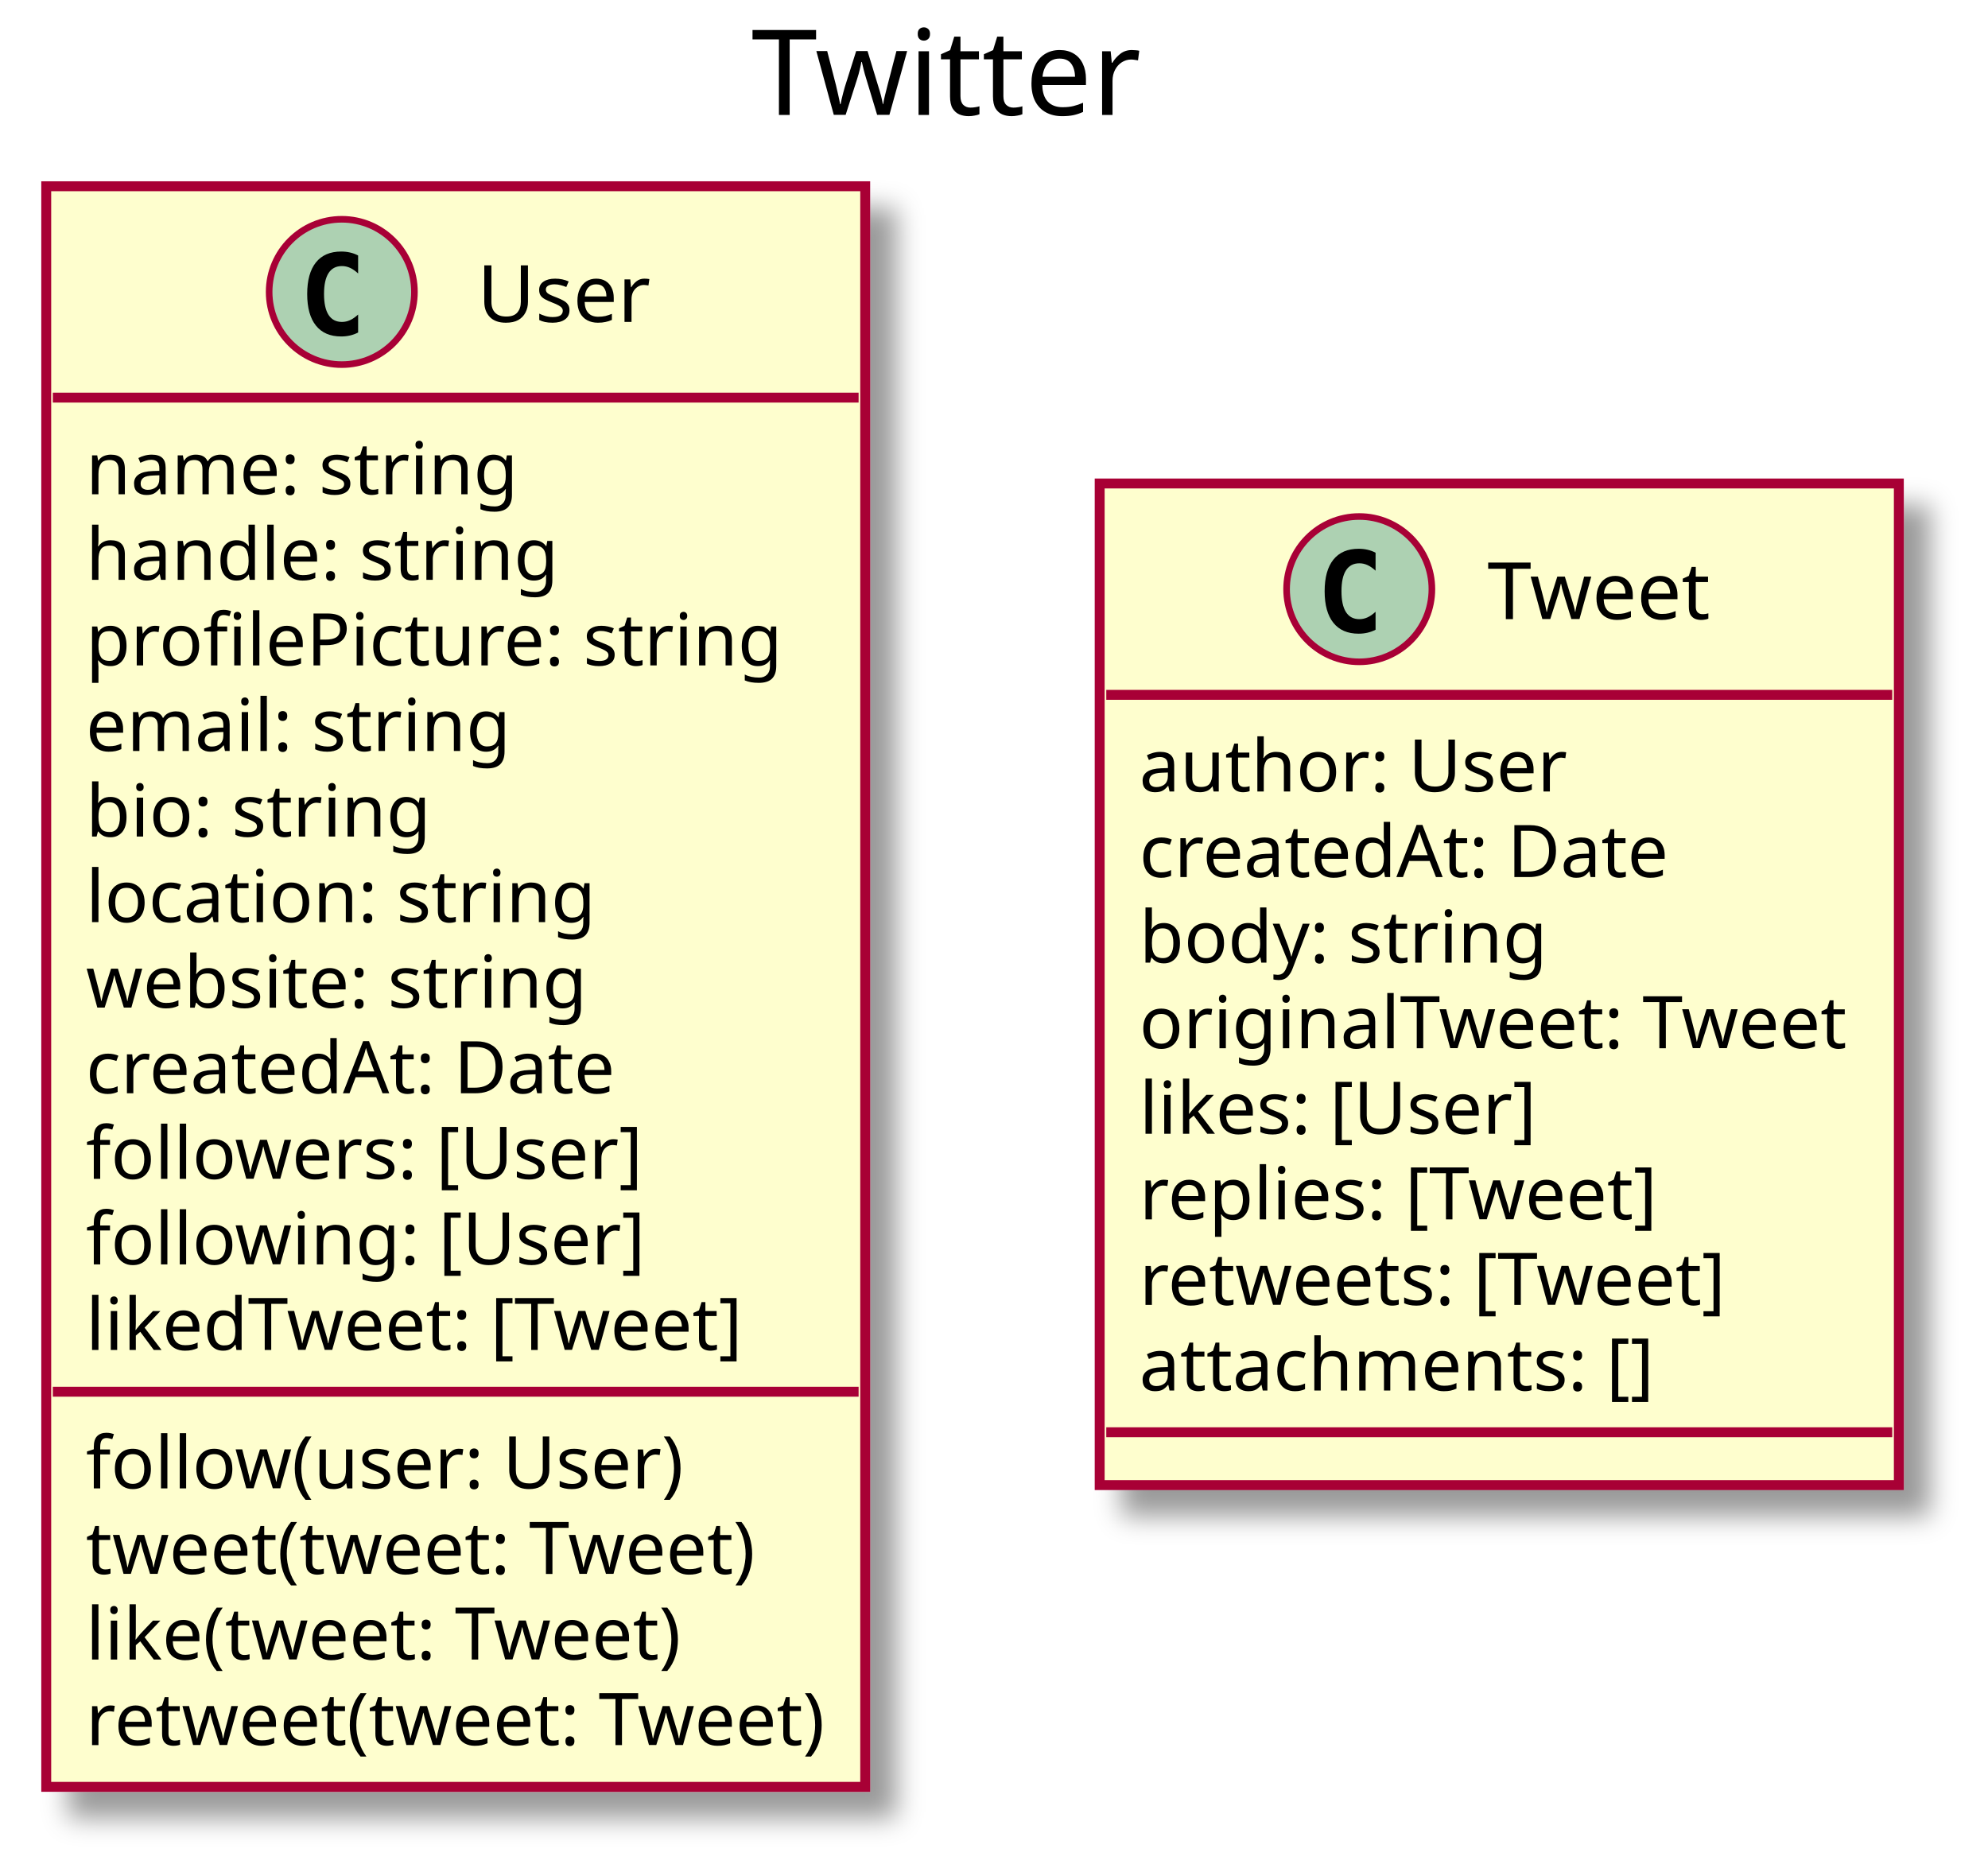
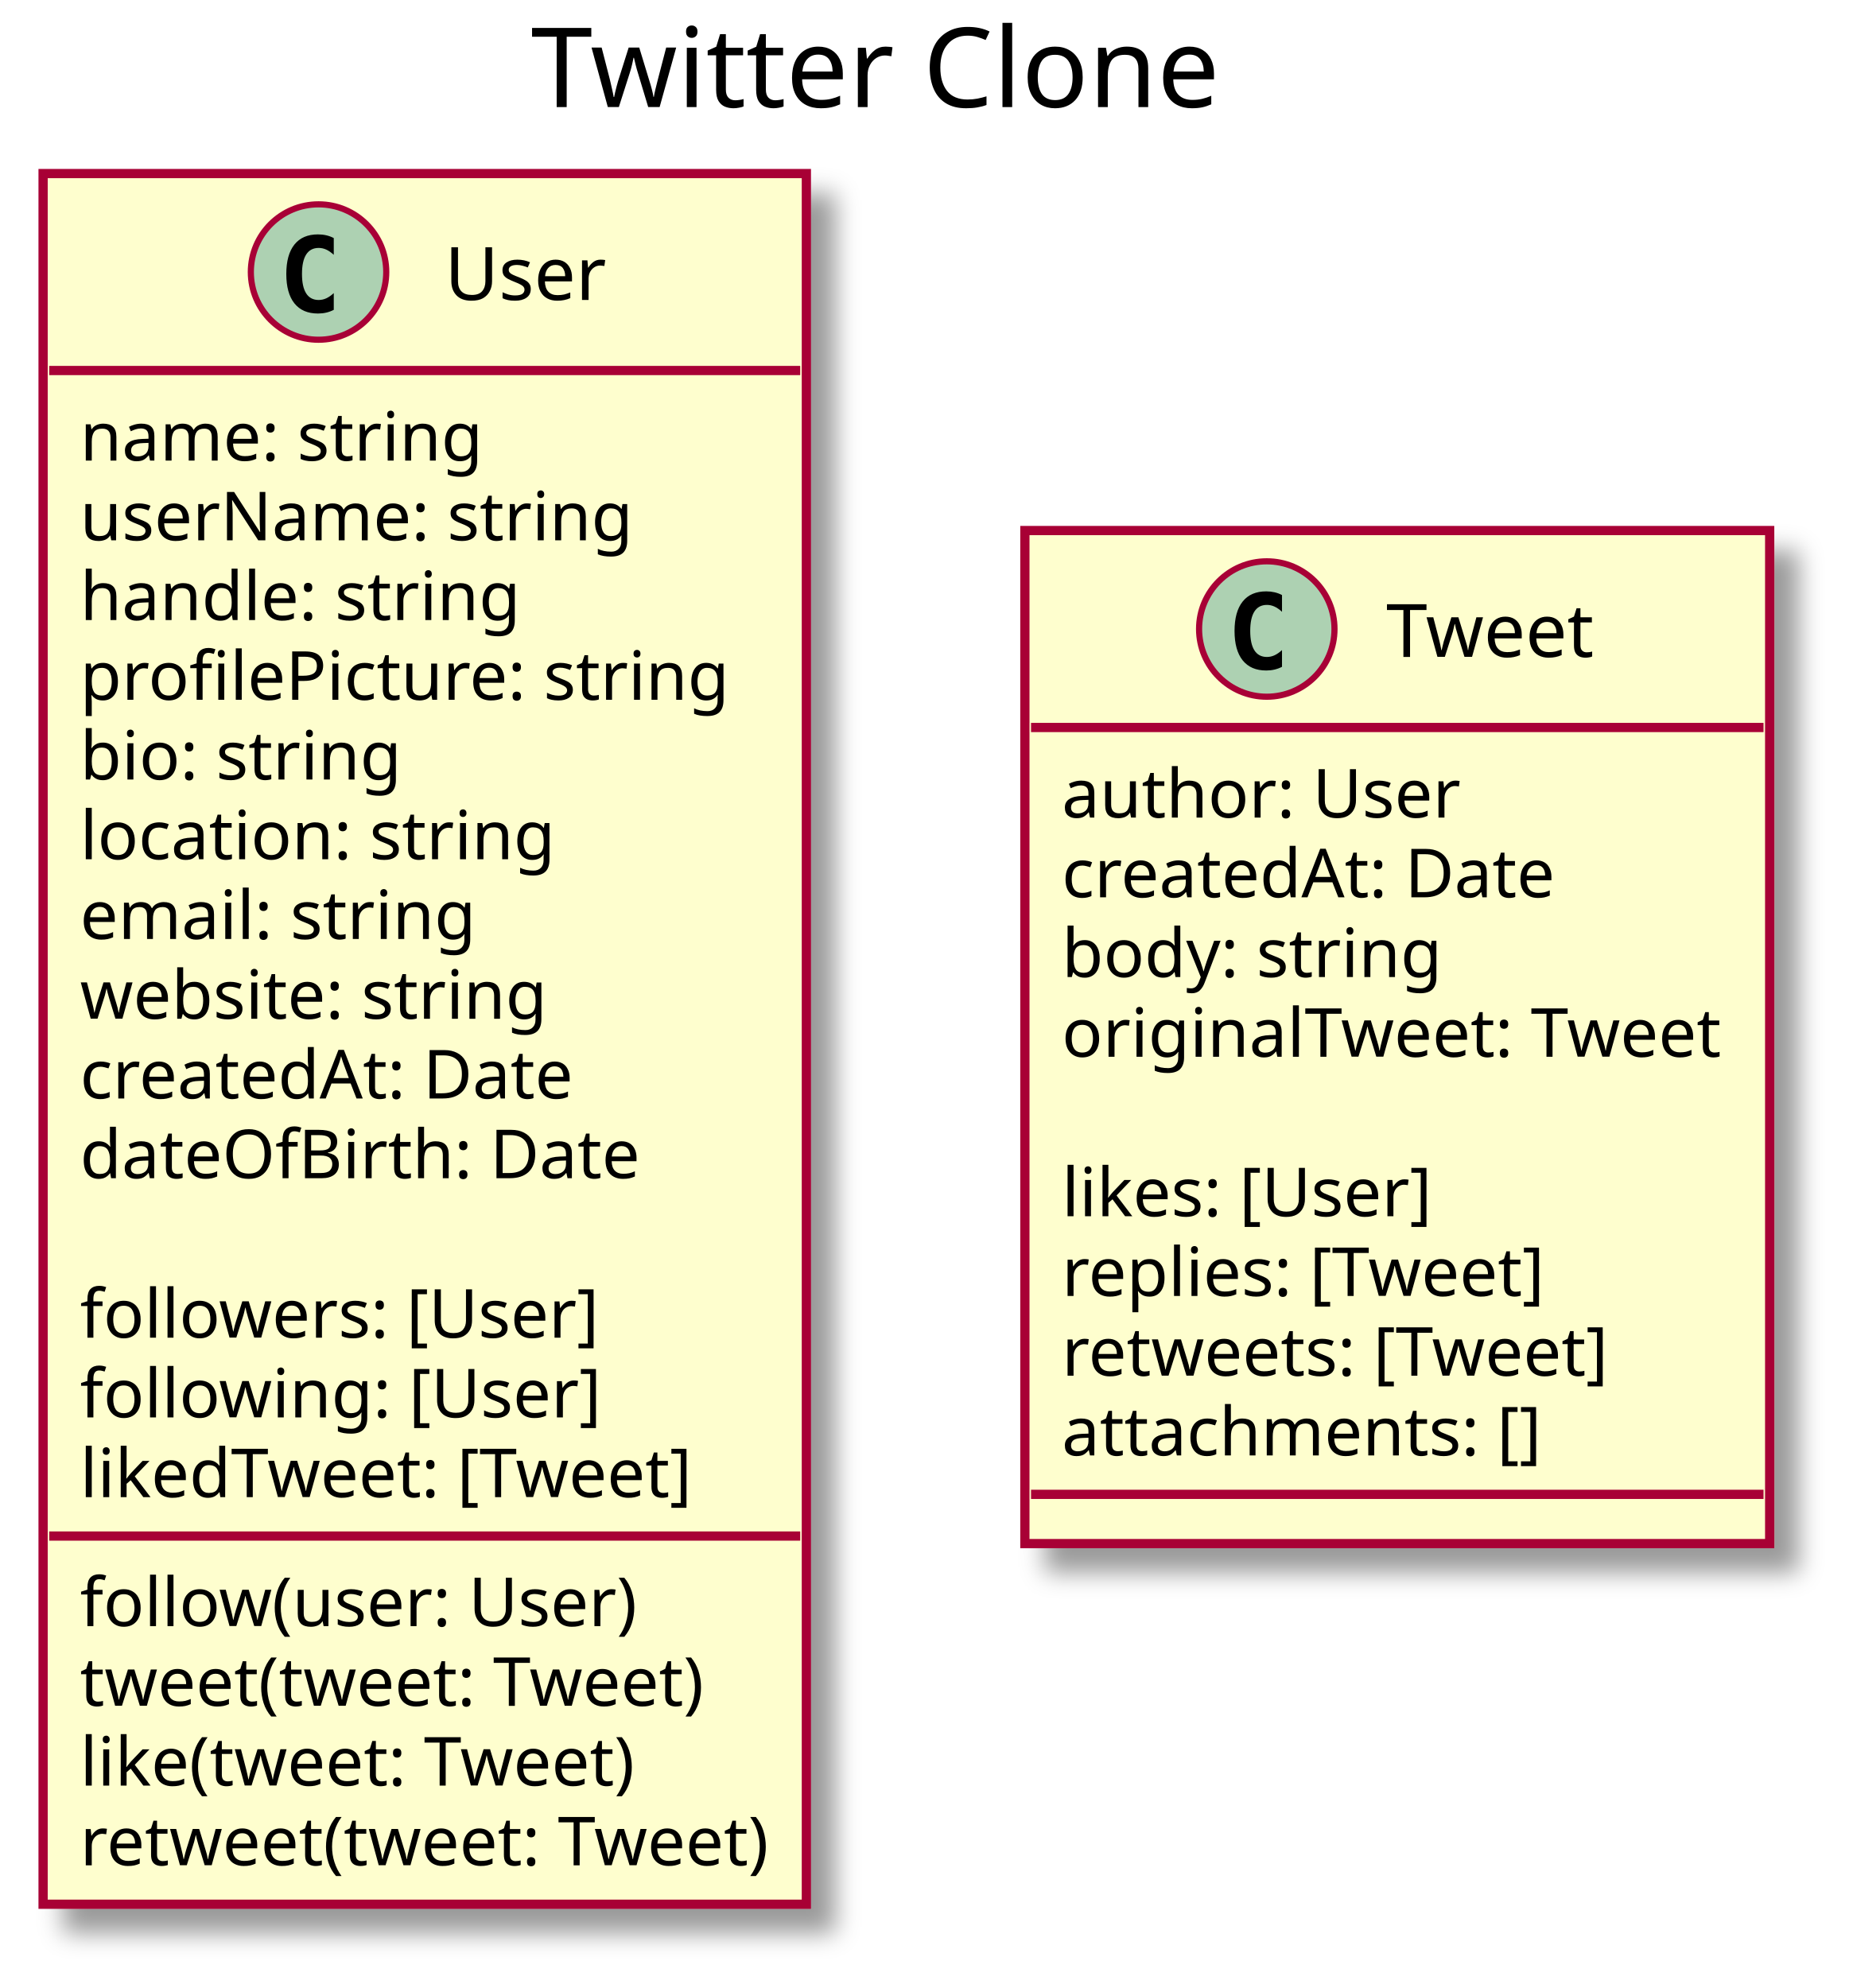
- <svg xmlns="http://www.w3.org/2000/svg" contentScriptType="application/ecmascript" contentStyleType="text/css" height="284px" preserveAspectRatio="none" style="width:301px;height:284px;background:#FFFFFF;" version="1.1" viewBox="0 0 301 284" width="301px" zoomAndPan="magnify">
+ <svg xmlns="http://www.w3.org/2000/svg" contentScriptType="application/ecmascript" contentStyleType="text/css" height="323px" preserveAspectRatio="none" style="width:301px;height:323px;background:#FFFFFF;" version="1.1" viewBox="0 0 301 323" width="301px" zoomAndPan="magnify">
  <defs>
-     <filter height="300%" id="f5yykhy390phc" width="300%" x="-1" y="-1">
+     <filter height="300%" id="f1qsf8amigv1x4" width="300%" x="-1" y="-1">
      <feGaussianBlur result="blurOut" stdDeviation="2.0" />
      <feColorMatrix in="blurOut" result="blurOut2" type="matrix" values="0 0 0 0 0 0 0 0 0 0 0 0 0 0 0 0 0 0 .4 0" />
      <feOffset dx="4.0" dy="4.0" in="blurOut2" result="blurOut3" />
      <feBlend in="SourceGraphic" in2="blurOut3" mode="normal" />
    </filter>
  </defs>
  <g>
-     <text fill="#000000" font-family="sans-serif" font-size="18" lengthAdjust="spacing" textLength="61" x="113.75" y="17.402">Twitter</text>
-     <rect codeLine="4" fill="#FEFECE" filter="url(#f5yykhy390phc)" height="242.326" id="User" style="stroke:#A80036;stroke-width:1.5;" width="124" x="7" y="28.199" />
+     <text fill="#000000" font-family="sans-serif" font-size="18" lengthAdjust="spacing" textLength="116" x="86.25" y="17.402">Twitter Clone</text>
+     <rect codeLine="4" fill="#FEFECE" filter="url(#f1qsf8amigv1x4)" height="281.191" id="User" style="stroke:#A80036;stroke-width:1.5;" width="124" x="7" y="28.199" />
    <ellipse cx="51.75" cy="44.199" fill="#ADD1B2" rx="11" ry="11" style="stroke:#A80036;stroke-width:1.0;" />
    <path d="M54.223,50.342 Q53.642,50.641 53.003,50.791 Q52.364,50.94 51.658,50.94 Q49.151,50.94 47.831,49.288 Q46.512,47.636 46.512,44.515 Q46.512,41.386 47.831,39.734 Q49.151,38.082 51.658,38.082 Q52.364,38.082 53.011,38.231 Q53.659,38.381 54.223,38.68 L54.223,41.402 Q53.592,40.821 52.999,40.551 Q52.405,40.282 51.774,40.282 Q50.43,40.282 49.745,41.348 Q49.06,42.415 49.06,44.515 Q49.06,46.607 49.745,47.674 Q50.43,48.74 51.774,48.74 Q52.405,48.74 52.999,48.471 Q53.592,48.201 54.223,47.62 Z " fill="#000000" />
    <text fill="#000000" font-family="sans-serif" font-size="12" lengthAdjust="spacing" textLength="26" x="72.25" y="48.734">User</text>
    <line style="stroke:#A80036;stroke-width:1.5;" x1="8" x2="130" y1="60.199" y2="60.199" />
    <text fill="#000000" font-family="sans-serif" font-size="11" lengthAdjust="spacing" textLength="67" x="13" y="74.834">name: string</text>
-     <text fill="#000000" font-family="sans-serif" font-size="11" lengthAdjust="spacing" textLength="74" x="13" y="87.789">handle: string</text>
-     <text fill="#000000" font-family="sans-serif" font-size="11" lengthAdjust="spacing" textLength="110" x="13" y="100.744">profilePicture: string</text>
-     <text fill="#000000" font-family="sans-serif" font-size="11" lengthAdjust="spacing" textLength="66" x="13" y="113.699">email: string</text>
+     <text fill="#000000" font-family="sans-serif" font-size="11" lengthAdjust="spacing" textLength="92" x="13" y="87.789">userName: string</text>
+     <text fill="#000000" font-family="sans-serif" font-size="11" lengthAdjust="spacing" textLength="74" x="13" y="100.744">handle: string</text>
+     <text fill="#000000" font-family="sans-serif" font-size="11" lengthAdjust="spacing" textLength="110" x="13" y="113.699">profilePicture: string</text>
    <text fill="#000000" font-family="sans-serif" font-size="11" lengthAdjust="spacing" textLength="55" x="13" y="126.654">bio: string</text>
    <text fill="#000000" font-family="sans-serif" font-size="11" lengthAdjust="spacing" textLength="81" x="13" y="139.609">location: string</text>
-     <text fill="#000000" font-family="sans-serif" font-size="11" lengthAdjust="spacing" textLength="78" x="13" y="152.565">website: string</text>
-     <text fill="#000000" font-family="sans-serif" font-size="11" lengthAdjust="spacing" textLength="82" x="13" y="165.519">createdAt: Date</text>
-     <text fill="#000000" font-family="sans-serif" font-size="11" lengthAdjust="spacing" textLength="88" x="13" y="178.475">followers: [User]</text>
-     <text fill="#000000" font-family="sans-serif" font-size="11" lengthAdjust="spacing" textLength="88" x="13" y="191.43">following: [User]</text>
-     <text fill="#000000" font-family="sans-serif" font-size="11" lengthAdjust="spacing" textLength="101" x="13" y="204.385">likedTweet: [Tweet]</text>
-     <line style="stroke:#A80036;stroke-width:1.5;" x1="8" x2="130" y1="210.705" y2="210.705" />
-     <text fill="#000000" font-family="sans-serif" font-size="11" lengthAdjust="spacing" textLength="95" x="13" y="225.34">follow(user: User)</text>
-     <text fill="#000000" font-family="sans-serif" font-size="11" lengthAdjust="spacing" textLength="101" x="13" y="238.295">tweet(tweet: Tweet)</text>
-     <text fill="#000000" font-family="sans-serif" font-size="11" lengthAdjust="spacing" textLength="91" x="13" y="251.25">like(tweet: Tweet)</text>
-     <text fill="#000000" font-family="sans-serif" font-size="11" lengthAdjust="spacing" textLength="112" x="13" y="264.205">retweet(tweet: Tweet)</text>
-     <rect codeLine="23" fill="#FEFECE" filter="url(#f5yykhy390phc)" height="151.641" id="Tweet" style="stroke:#A80036;stroke-width:1.5;" width="121" x="166.5" y="73.199" />
-     <ellipse cx="205.8" cy="89.199" fill="#ADD1B2" rx="11" ry="11" style="stroke:#A80036;stroke-width:1.0;" />
-     <path d="M208.273,95.342 Q207.692,95.641 207.053,95.79 Q206.414,95.94 205.708,95.94 Q203.201,95.94 201.881,94.288 Q200.562,92.636 200.562,89.515 Q200.562,86.386 201.881,84.734 Q203.201,83.082 205.708,83.082 Q206.414,83.082 207.061,83.231 Q207.709,83.381 208.273,83.68 L208.273,86.402 Q207.642,85.821 207.049,85.552 Q206.455,85.282 205.824,85.282 Q204.48,85.282 203.795,86.348 Q203.11,87.415 203.11,89.515 Q203.11,91.607 203.795,92.674 Q204.48,93.74 205.824,93.74 Q206.455,93.74 207.049,93.471 Q207.642,93.201 208.273,92.62 Z " fill="#000000" />
-     <text fill="#000000" font-family="sans-serif" font-size="12" lengthAdjust="spacing" textLength="35" x="225.2" y="93.734">Tweet</text>
-     <line style="stroke:#A80036;stroke-width:1.5;" x1="167.5" x2="286.5" y1="105.199" y2="105.199" />
-     <text fill="#000000" font-family="sans-serif" font-size="11" lengthAdjust="spacing" textLength="67" x="172.5" y="119.834">author: User</text>
-     <text fill="#000000" font-family="sans-serif" font-size="11" lengthAdjust="spacing" textLength="82" x="172.5" y="132.789">createdAt: Date</text>
-     <text fill="#000000" font-family="sans-serif" font-size="11" lengthAdjust="spacing" textLength="65" x="172.5" y="145.744">body: string</text>
-     <text fill="#000000" font-family="sans-serif" font-size="11" lengthAdjust="spacing" textLength="109" x="172.5" y="158.699">originalTweet: Tweet</text>
-     <text fill="#000000" font-family="sans-serif" font-size="11" lengthAdjust="spacing" textLength="63" x="172.5" y="171.654">likes: [User]</text>
-     <text fill="#000000" font-family="sans-serif" font-size="11" lengthAdjust="spacing" textLength="81" x="172.5" y="184.609">replies: [Tweet]</text>
-     <text fill="#000000" font-family="sans-serif" font-size="11" lengthAdjust="spacing" textLength="90" x="172.5" y="197.565">retweets: [Tweet]</text>
-     <text fill="#000000" font-family="sans-serif" font-size="11" lengthAdjust="spacing" textLength="80" x="172.5" y="210.519">attachments: []</text>
-     <line style="stroke:#A80036;stroke-width:1.5;" x1="167.5" x2="286.5" y1="216.84" y2="216.84" />
+     <text fill="#000000" font-family="sans-serif" font-size="11" lengthAdjust="spacing" textLength="66" x="13" y="152.565">email: string</text>
+     <text fill="#000000" font-family="sans-serif" font-size="11" lengthAdjust="spacing" textLength="78" x="13" y="165.519">website: string</text>
+     <text fill="#000000" font-family="sans-serif" font-size="11" lengthAdjust="spacing" textLength="82" x="13" y="178.475">createdAt: Date</text>
+     <text fill="#000000" font-family="sans-serif" font-size="11" lengthAdjust="spacing" textLength="91" x="13" y="191.43">dateOfBirth: Date</text>
+     <text fill="#000000" font-family="sans-serif" font-size="11" lengthAdjust="spacing" textLength="0" x="16" y="204.385" />
+     <text fill="#000000" font-family="sans-serif" font-size="11" lengthAdjust="spacing" textLength="88" x="13" y="217.34">followers: [User]</text>
+     <text fill="#000000" font-family="sans-serif" font-size="11" lengthAdjust="spacing" textLength="88" x="13" y="230.295">following: [User]</text>
+     <text fill="#000000" font-family="sans-serif" font-size="11" lengthAdjust="spacing" textLength="101" x="13" y="243.25">likedTweet: [Tweet]</text>
+     <line style="stroke:#A80036;stroke-width:1.5;" x1="8" x2="130" y1="249.57" y2="249.57" />
+     <text fill="#000000" font-family="sans-serif" font-size="11" lengthAdjust="spacing" textLength="95" x="13" y="264.205">follow(user: User)</text>
+     <text fill="#000000" font-family="sans-serif" font-size="11" lengthAdjust="spacing" textLength="101" x="13" y="277.16">tweet(tweet: Tweet)</text>
+     <text fill="#000000" font-family="sans-serif" font-size="11" lengthAdjust="spacing" textLength="91" x="13" y="290.115">like(tweet: Tweet)</text>
+     <text fill="#000000" font-family="sans-serif" font-size="11" lengthAdjust="spacing" textLength="112" x="13" y="303.07">retweet(tweet: Tweet)</text>
+     <rect codeLine="26" fill="#FEFECE" filter="url(#f1qsf8amigv1x4)" height="164.596" id="Tweet" style="stroke:#A80036;stroke-width:1.5;" width="121" x="166.5" y="86.199" />
+     <ellipse cx="205.8" cy="102.199" fill="#ADD1B2" rx="11" ry="11" style="stroke:#A80036;stroke-width:1.0;" />
+     <path d="M208.273,108.342 Q207.692,108.641 207.053,108.79 Q206.414,108.94 205.708,108.94 Q203.201,108.94 201.881,107.288 Q200.562,105.636 200.562,102.515 Q200.562,99.386 201.881,97.734 Q203.201,96.082 205.708,96.082 Q206.414,96.082 207.061,96.231 Q207.709,96.381 208.273,96.68 L208.273,99.402 Q207.642,98.821 207.049,98.552 Q206.455,98.282 205.824,98.282 Q204.48,98.282 203.795,99.348 Q203.11,100.415 203.11,102.515 Q203.11,104.607 203.795,105.674 Q204.48,106.74 205.824,106.74 Q206.455,106.74 207.049,106.471 Q207.642,106.201 208.273,105.62 Z " fill="#000000" />
+     <text fill="#000000" font-family="sans-serif" font-size="12" lengthAdjust="spacing" textLength="35" x="225.2" y="106.734">Tweet</text>
+     <line style="stroke:#A80036;stroke-width:1.5;" x1="167.5" x2="286.5" y1="118.199" y2="118.199" />
+     <text fill="#000000" font-family="sans-serif" font-size="11" lengthAdjust="spacing" textLength="67" x="172.5" y="132.834">author: User</text>
+     <text fill="#000000" font-family="sans-serif" font-size="11" lengthAdjust="spacing" textLength="82" x="172.5" y="145.789">createdAt: Date</text>
+     <text fill="#000000" font-family="sans-serif" font-size="11" lengthAdjust="spacing" textLength="65" x="172.5" y="158.744">body: string</text>
+     <text fill="#000000" font-family="sans-serif" font-size="11" lengthAdjust="spacing" textLength="109" x="172.5" y="171.699">originalTweet: Tweet</text>
+     <text fill="#000000" font-family="sans-serif" font-size="11" lengthAdjust="spacing" textLength="0" x="175.5" y="184.654" />
+     <text fill="#000000" font-family="sans-serif" font-size="11" lengthAdjust="spacing" textLength="63" x="172.5" y="197.609">likes: [User]</text>
+     <text fill="#000000" font-family="sans-serif" font-size="11" lengthAdjust="spacing" textLength="81" x="172.5" y="210.565">replies: [Tweet]</text>
+     <text fill="#000000" font-family="sans-serif" font-size="11" lengthAdjust="spacing" textLength="90" x="172.5" y="223.519">retweets: [Tweet]</text>
+     <text fill="#000000" font-family="sans-serif" font-size="11" lengthAdjust="spacing" textLength="80" x="172.5" y="236.475">attachments: []</text>
+     <line style="stroke:#A80036;stroke-width:1.5;" x1="167.5" x2="286.5" y1="242.795" y2="242.795" />
  </g>
</svg>
